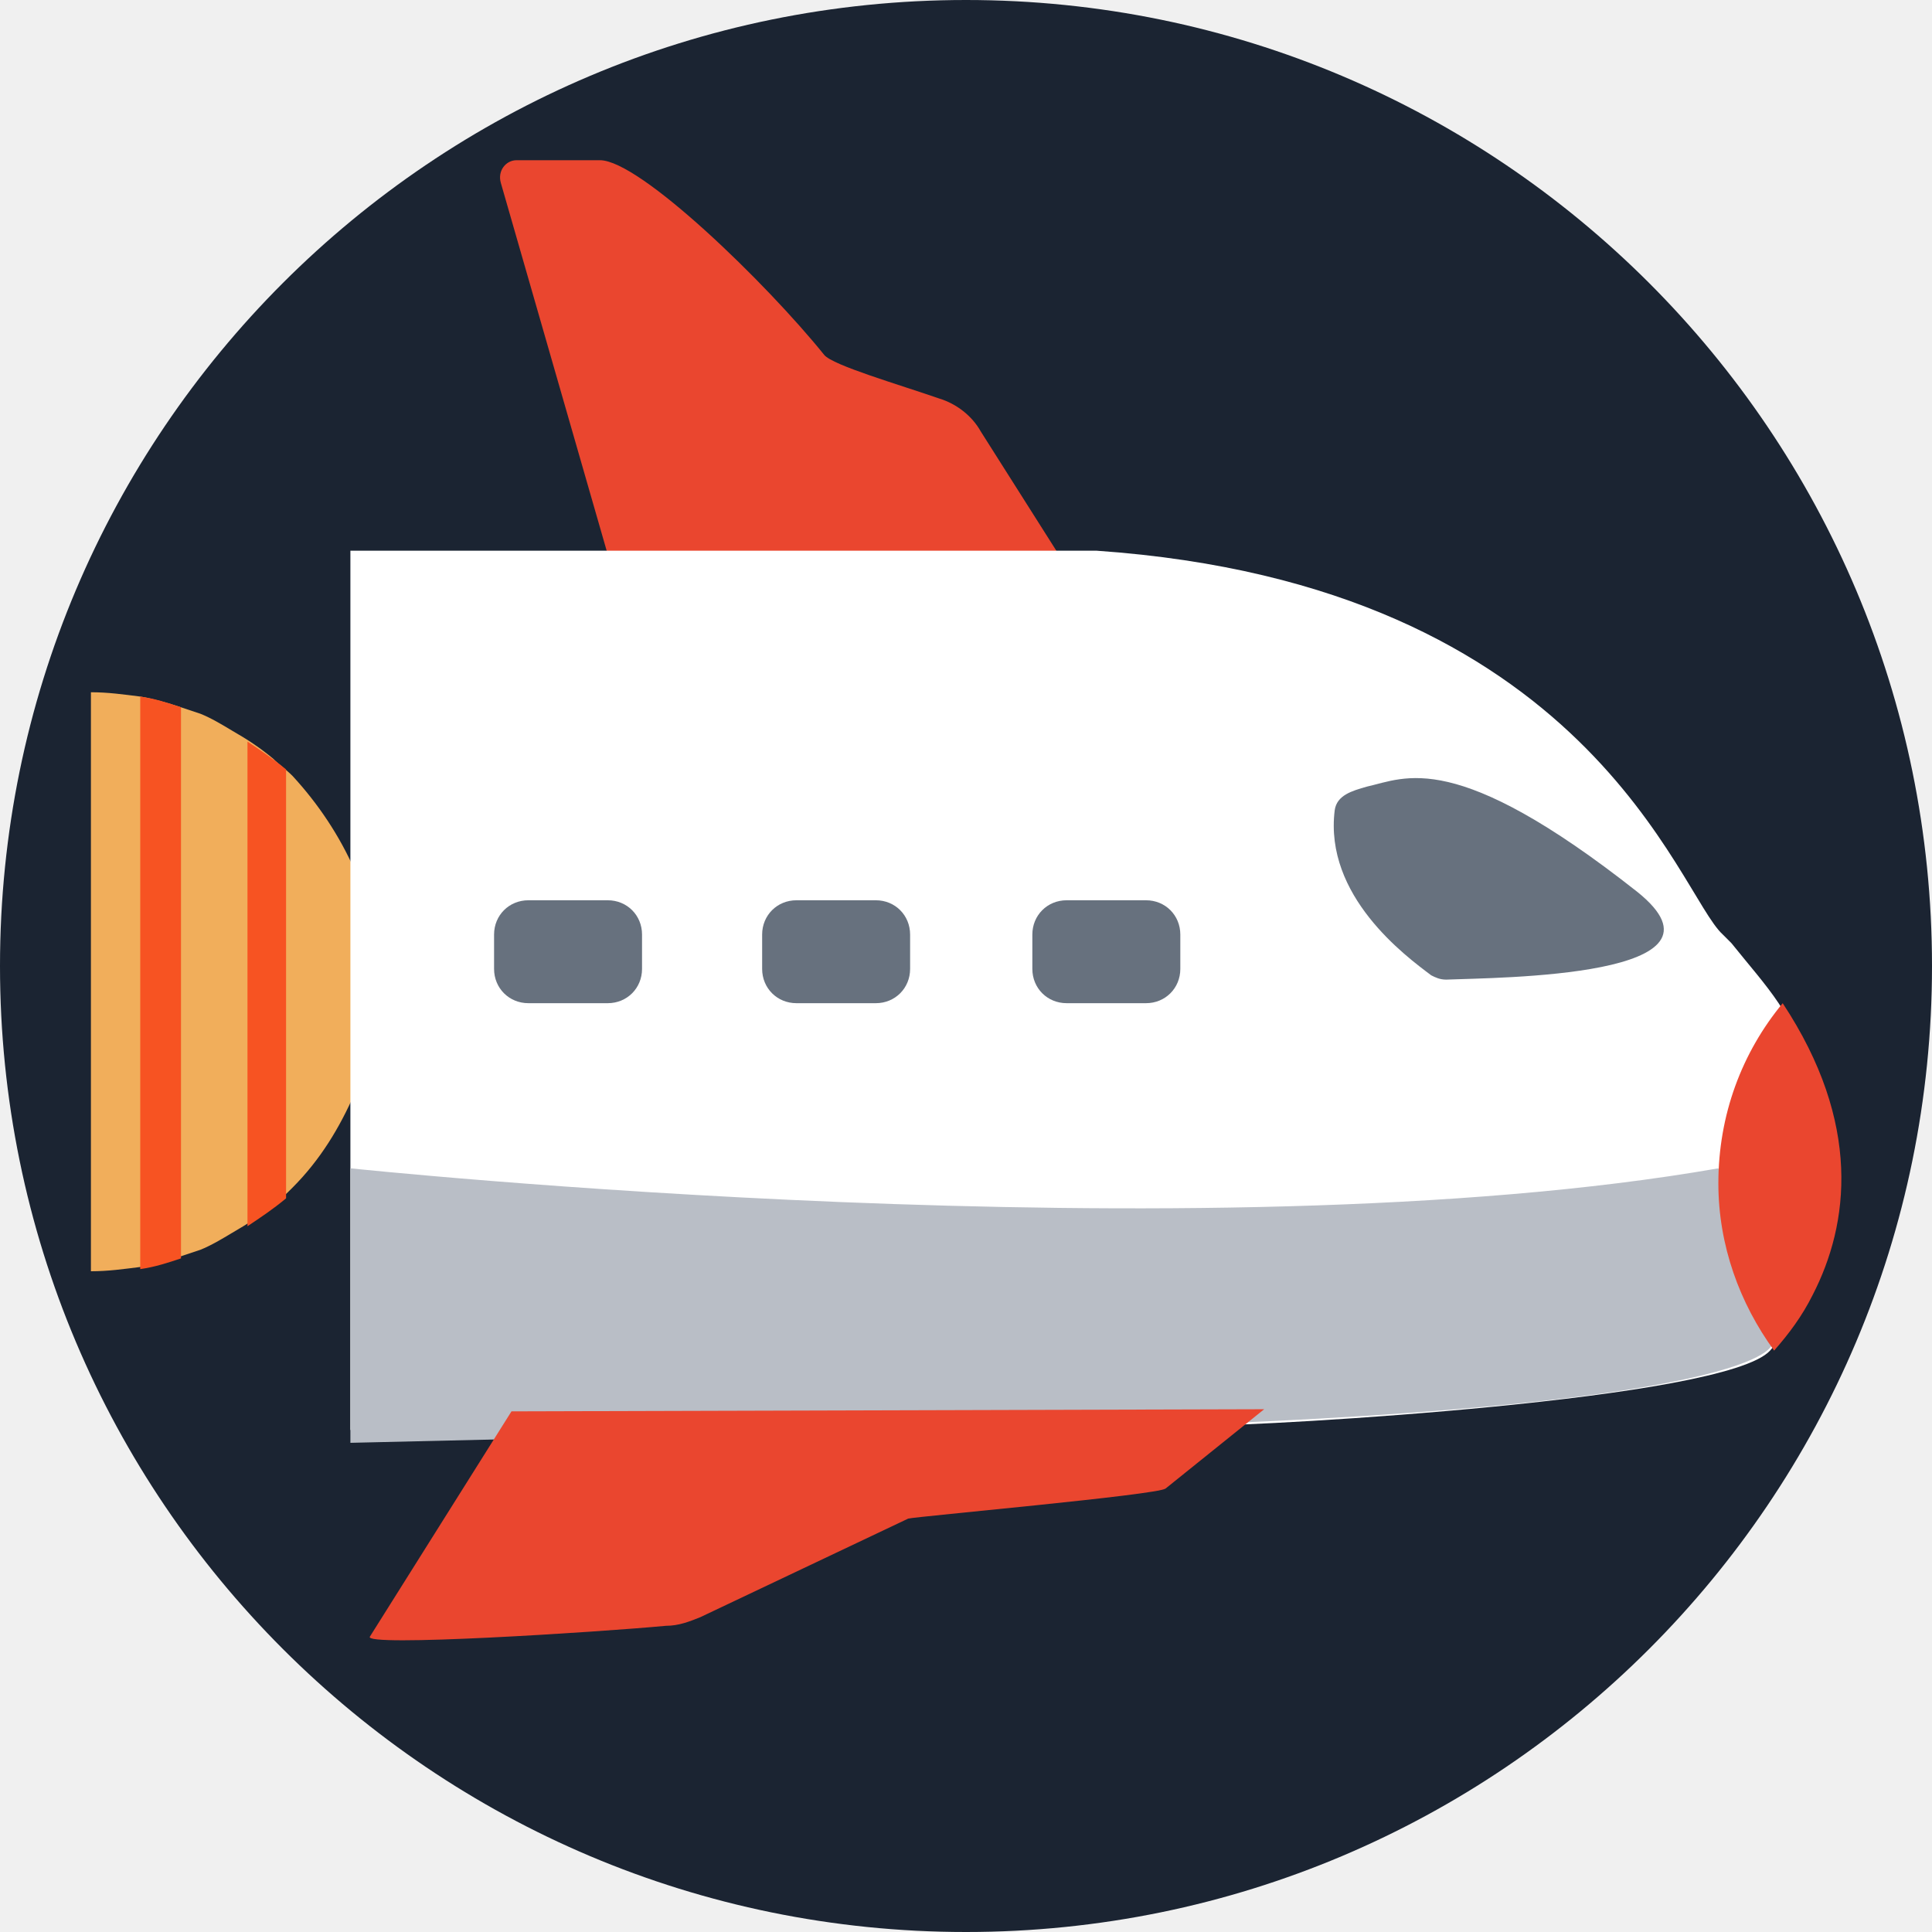
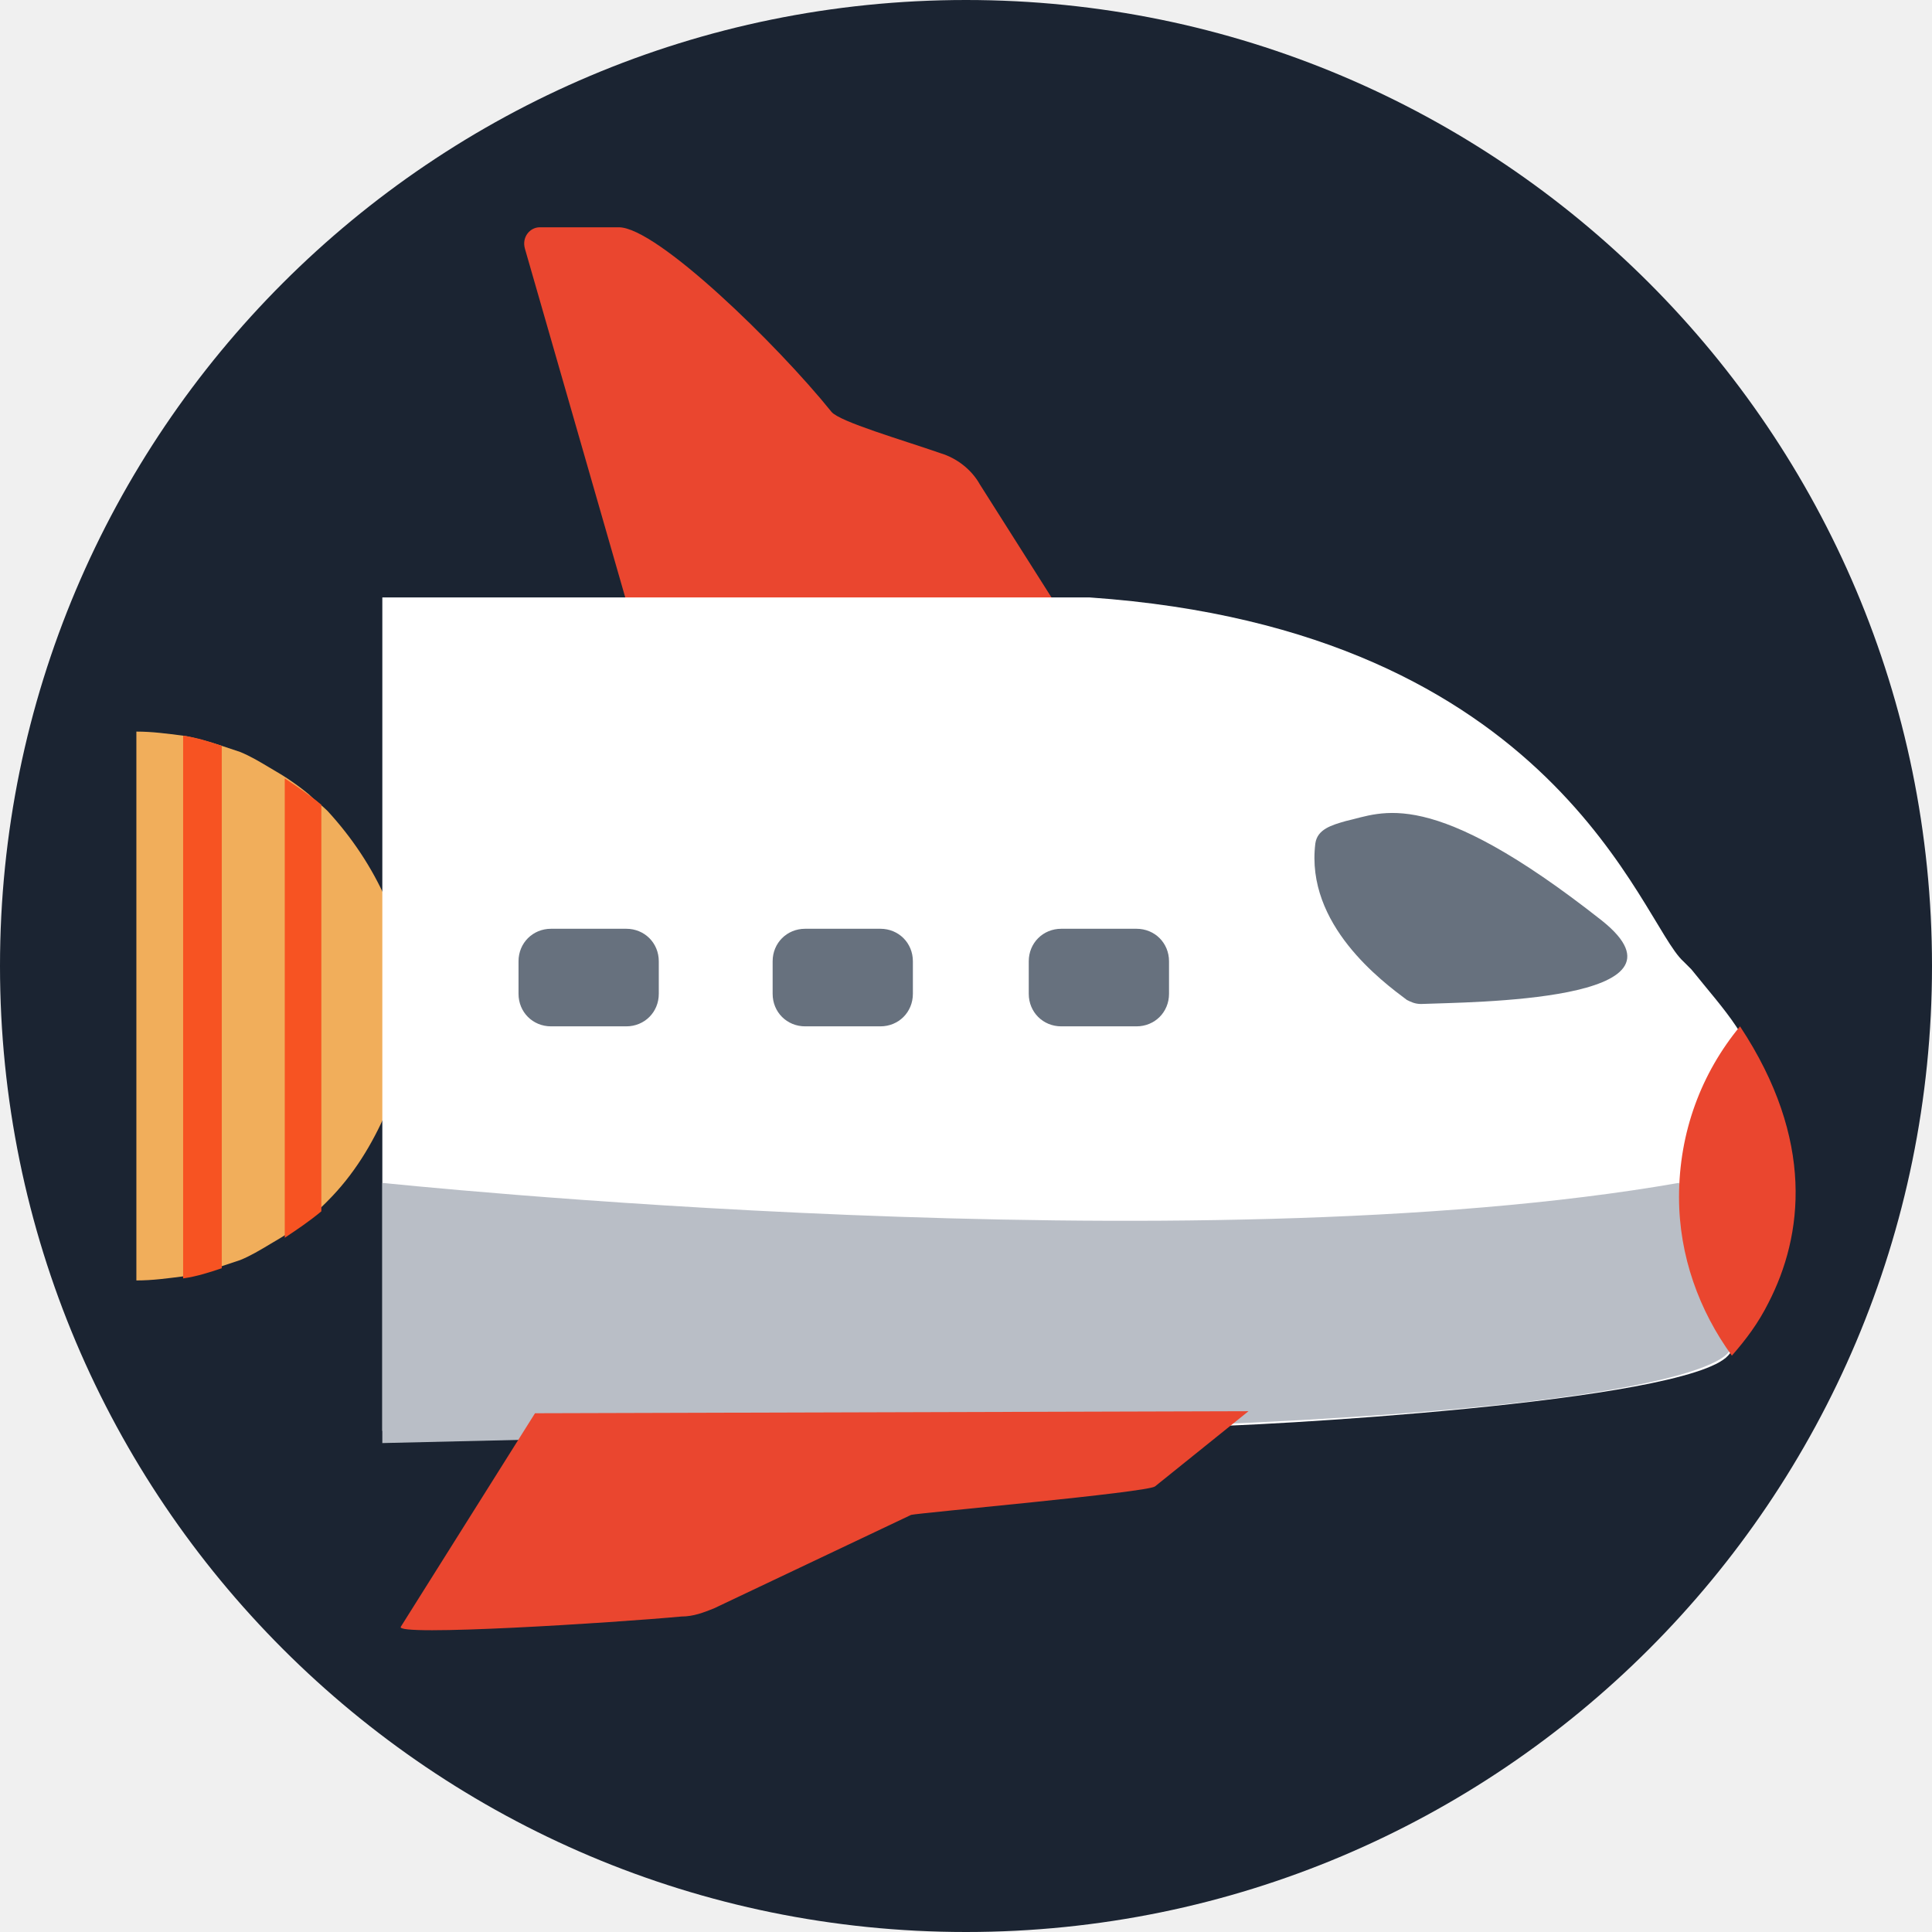
<svg xmlns="http://www.w3.org/2000/svg" width="85" height="85" viewBox="0 0 85 85" fill="none">
  <circle cx="42.5" cy="42.5" r="42.5" fill="#1B2432" />
-   <path d="M16.548 43.193C16.548 44.892 16.265 46.496 15.605 48.099C14.944 49.609 14.095 51.024 12.869 52.251C12.586 52.534 12.303 52.817 12.02 53.006C11.454 53.477 10.887 53.855 10.227 54.232C9.755 54.515 9.284 54.798 8.812 54.987C8.529 55.081 8.246 55.176 7.963 55.27C7.397 55.459 6.83 55.647 6.17 55.742C5.415 55.836 4.755 55.93 4 55.93V43.193V30.456C4.755 30.456 5.415 30.551 6.17 30.645C6.736 30.739 7.397 30.928 7.963 31.117C8.246 31.211 8.529 31.305 8.812 31.4C9.284 31.588 9.755 31.872 10.227 32.155C10.887 32.532 11.454 32.909 12.02 33.381C12.303 33.664 12.586 33.853 12.869 34.136C14.001 35.362 14.944 36.778 15.605 38.287C16.265 39.891 16.548 41.495 16.548 43.193Z" fill="#F1AE5B" />
-   <path d="M22.723 7.049H26.395C28.155 7.049 33.74 12.482 36.265 15.618C36.648 16.077 39.555 16.919 41.315 17.531C42.08 17.761 42.768 18.296 43.151 18.985L46.594 24.417L26.701 24.264L22.034 8.044C21.881 7.508 22.264 7.049 22.723 7.049Z" fill="#EA462F" />
-   <path d="M79.573 56.968C79.101 57.912 78.535 58.666 77.875 59.421C75.893 61.591 55.797 62.723 52.872 62.723L15.416 62.912V24.229H48.249C69.949 25.739 73.818 39.325 75.799 41.118C75.893 41.212 76.082 41.401 76.176 41.495C76.931 42.438 77.686 43.288 78.252 44.137C81.743 49.42 81.177 53.855 79.573 56.968Z" fill="white" />
-   <path d="M7.963 31.116V55.364C7.396 55.553 6.83 55.741 6.17 55.836V30.645C6.83 30.739 7.396 30.928 7.963 31.116Z" fill="#F75322" />
-   <path d="M12.586 33.853V52.722C12.02 53.194 11.454 53.571 10.888 53.949V32.626C11.454 33.003 12.02 33.381 12.586 33.853Z" fill="#F75322" />
-   <path d="M47.872 62.723L15.416 63.478V51.401C15.416 51.401 52.956 55.364 75.6 51.401C75.6 51.401 77.77 58.949 77.959 59.138C77.959 59.138 77.959 61.969 48.155 62.818" fill="#B9BEC6" />
-   <path d="M22.503 62.094L55.619 62L51.279 65.491C50.901 65.774 40.334 66.717 39.957 66.812L30.805 71.152C30.334 71.341 29.862 71.529 29.296 71.529C26.277 71.812 15.898 72.473 16.276 72.001L22.503 62.094Z" fill="#EA462F" />
-   <path d="M26.738 44.136H23.247C22.398 44.136 21.737 43.476 21.737 42.627V41.117C21.737 40.268 22.398 39.608 23.247 39.608H26.738C27.587 39.608 28.247 40.268 28.247 41.117V42.627C28.247 43.476 27.587 44.136 26.738 44.136Z" fill="#67717E" />
-   <path d="M38.532 44.136H35.041C34.192 44.136 33.531 43.476 33.531 42.627V41.117C33.531 40.268 34.192 39.608 35.041 39.608H38.532C39.381 39.608 40.041 40.268 40.041 41.117V42.627C40.041 43.476 39.381 44.136 38.532 44.136Z" fill="#67717E" />
-   <path d="M50.419 44.136H46.928C46.079 44.136 45.419 43.476 45.419 42.627V41.117C45.419 40.268 46.079 39.608 46.928 39.608H50.419C51.269 39.608 51.929 40.268 51.929 41.117V42.627C51.929 43.476 51.269 44.136 50.419 44.136Z" fill="#67717E" />
-   <path d="M79.752 56.968C79.28 57.912 78.714 58.666 78.054 59.421C76.544 57.346 75.601 54.798 75.601 52.062C75.601 49.043 76.638 46.307 78.431 44.137C81.922 49.42 81.356 53.855 79.752 56.968Z" fill="#EA462F" />
-   <path d="M58.722 35.645C58.817 34.985 59.477 34.796 60.137 34.608C61.836 34.23 64.006 32.909 72.025 39.231C76.743 43.005 65.893 43.005 63.628 43.099C63.345 43.099 63.157 43.005 62.968 42.91C61.836 42.061 58.251 39.419 58.722 35.645Z" fill="#67717E" />
+   <path d="M17.895 44.261C17.895 45.871 17.626 47.391 17 48.911C16.374 50.342 15.569 51.684 14.407 52.846C14.138 53.115 13.87 53.383 13.602 53.562C13.065 54.009 12.529 54.367 11.902 54.724C11.455 54.993 11.008 55.261 10.561 55.44C10.293 55.529 10.024 55.619 9.756 55.708C9.22 55.887 8.683 56.066 8.057 56.155C7.341 56.245 6.715 56.334 6 56.334V44.261V32.187C6.715 32.187 7.341 32.277 8.057 32.366C8.594 32.456 9.22 32.635 9.756 32.813C10.024 32.903 10.293 32.992 10.561 33.082C11.008 33.261 11.455 33.529 11.902 33.797C12.529 34.155 13.065 34.513 13.602 34.96C13.87 35.228 14.138 35.407 14.407 35.675C15.48 36.838 16.374 38.179 17 39.61C17.626 41.131 17.895 42.651 17.895 44.261Z" fill="#F1AE5B" />
+   <path d="M23.747 10H27.228C28.896 10 34.191 15.149 36.584 18.122C36.946 18.558 39.702 19.355 41.37 19.936C42.095 20.153 42.748 20.661 43.111 21.314L46.374 26.463L27.518 26.318L23.095 10.943C22.949 10.435 23.312 10 23.747 10Z" fill="#EA462F" />
+   <path d="M77.635 57.318C77.188 58.212 76.651 58.928 76.025 59.643C74.147 61.7 55.098 62.773 52.326 62.773L16.821 62.952V26.285H47.944C68.513 27.716 72.18 40.594 74.058 42.293C74.147 42.383 74.326 42.562 74.416 42.651C75.131 43.545 75.847 44.35 76.383 45.155C79.692 50.163 79.156 54.367 77.635 57.318Z" fill="white" />
+   <path d="M9.756 32.813V55.797C9.22 55.976 8.683 56.155 8.057 56.244V32.366C8.683 32.455 9.22 32.634 9.756 32.813Z" fill="#F75322" />
+   <path d="M14.138 35.407V53.293C13.601 53.74 13.065 54.098 12.528 54.456V34.244C13.065 34.602 13.601 34.959 14.138 35.407Z" fill="#F75322" />
+   <path d="M47.586 62.773L16.821 63.489V52.041C16.821 52.041 52.406 55.797 73.869 52.041C73.869 52.041 75.926 59.196 76.105 59.375C76.105 59.375 76.105 62.058 47.854 62.862" fill="#B9BEC6" />
+   <path d="M23.538 62.177L54.929 62.087L50.815 65.397C50.458 65.665 40.441 66.559 40.084 66.649L31.409 70.763C30.961 70.941 30.514 71.12 29.978 71.12C27.116 71.388 17.278 72.014 17.636 71.567L23.538 62.177Z" fill="#EA462F" />
+   <path d="M27.553 45.155H24.244C23.439 45.155 22.813 44.529 22.813 43.724V42.293C22.813 41.488 23.439 40.862 24.244 40.862H27.553C28.358 40.862 28.984 41.488 28.984 42.293V43.724C28.984 44.529 28.358 45.155 27.553 45.155Z" fill="#67717E" />
+   <path d="M38.733 45.155H35.424C34.619 45.155 33.993 44.529 33.993 43.724V42.293C33.993 41.488 34.619 40.862 35.424 40.862H38.733C39.538 40.862 40.163 41.488 40.163 42.293V43.724C40.163 44.529 39.538 45.155 38.733 45.155Z" fill="#67717E" />
+   <path d="M50.001 45.155H46.692C45.887 45.155 45.261 44.529 45.261 43.724V42.293C45.261 41.488 45.887 40.862 46.692 40.862H50.001C50.806 40.862 51.432 41.488 51.432 42.293V43.724C51.432 44.529 50.806 45.155 50.001 45.155Z" fill="#67717E" />
+   <path d="M77.805 57.318C77.358 58.212 76.821 58.928 76.195 59.643C74.764 57.676 73.87 55.261 73.87 52.667C73.87 49.806 74.854 47.212 76.553 45.155C79.862 50.163 79.326 54.367 77.805 57.318Z" fill="#EA462F" />
+   <path d="M57.87 37.106C57.96 36.48 58.586 36.301 59.212 36.122C60.822 35.765 62.879 34.513 70.48 40.505C74.952 44.082 64.667 44.082 62.521 44.171C62.253 44.171 62.074 44.082 61.895 43.992C60.822 43.188 57.423 40.683 57.87 37.106Z" fill="#67717E" />
</svg>
